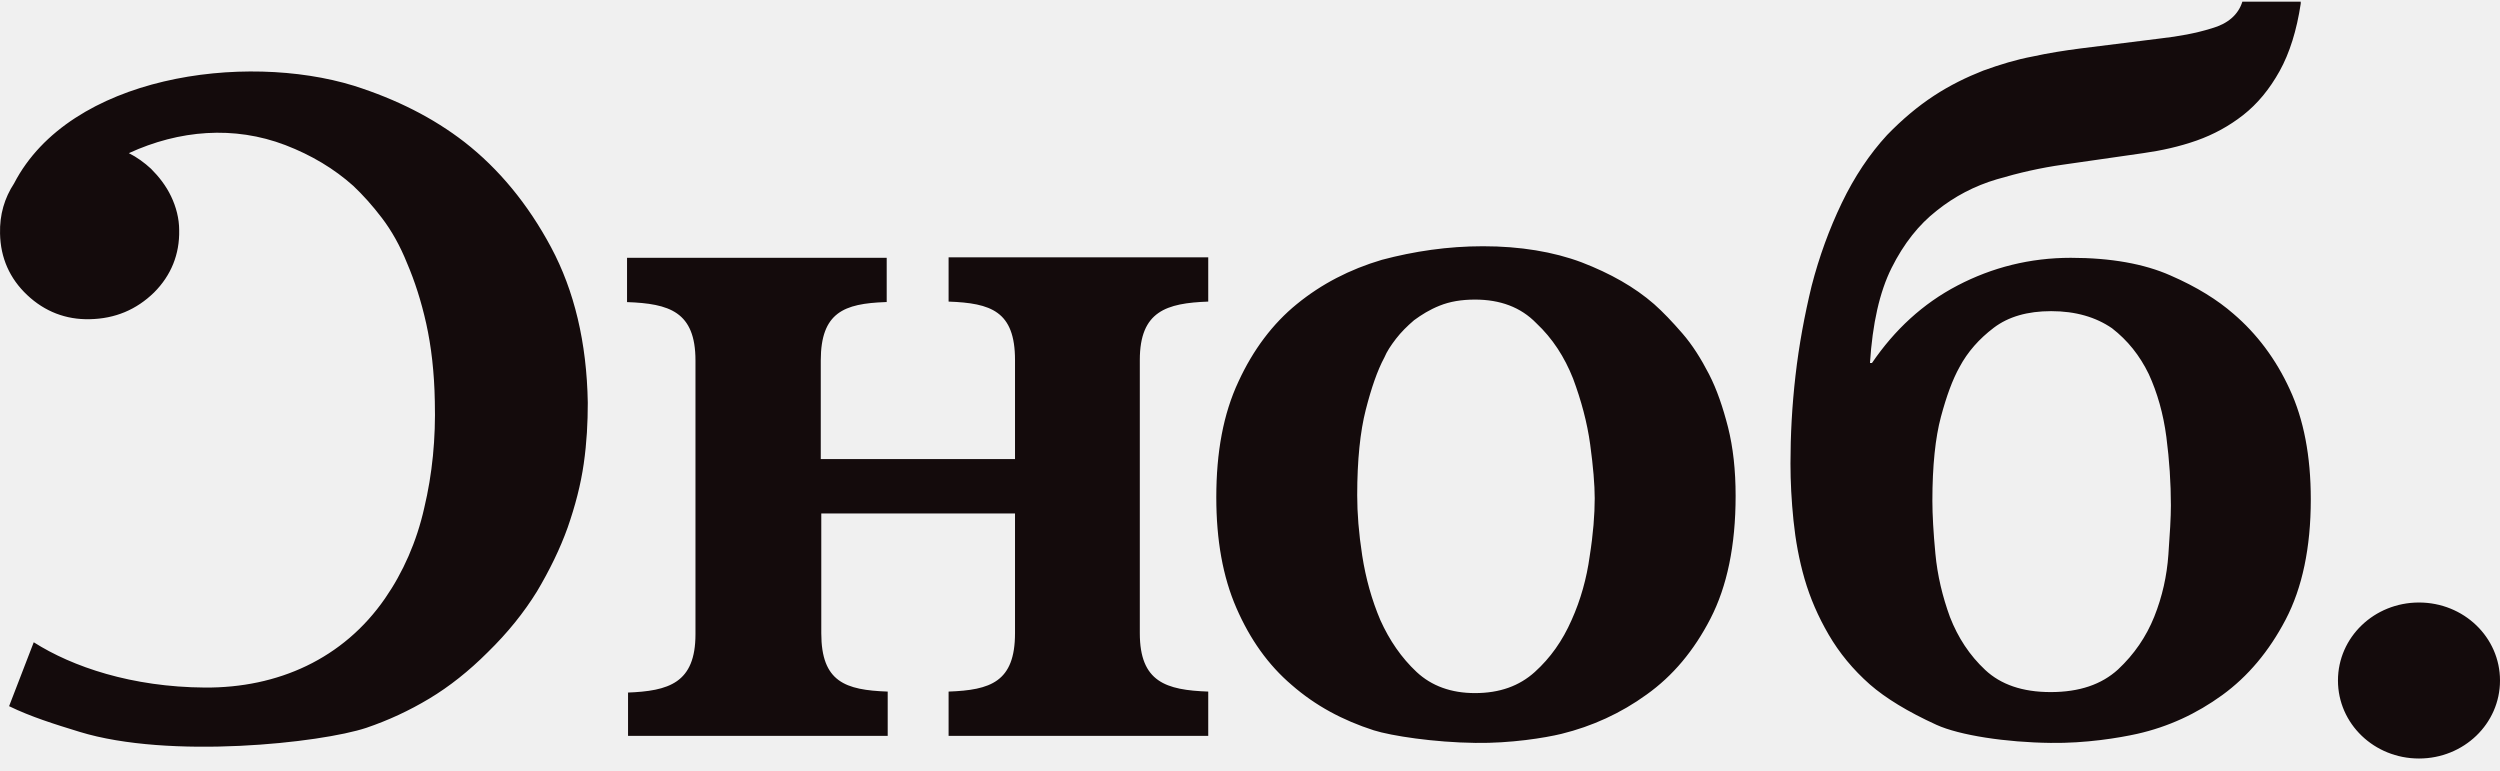
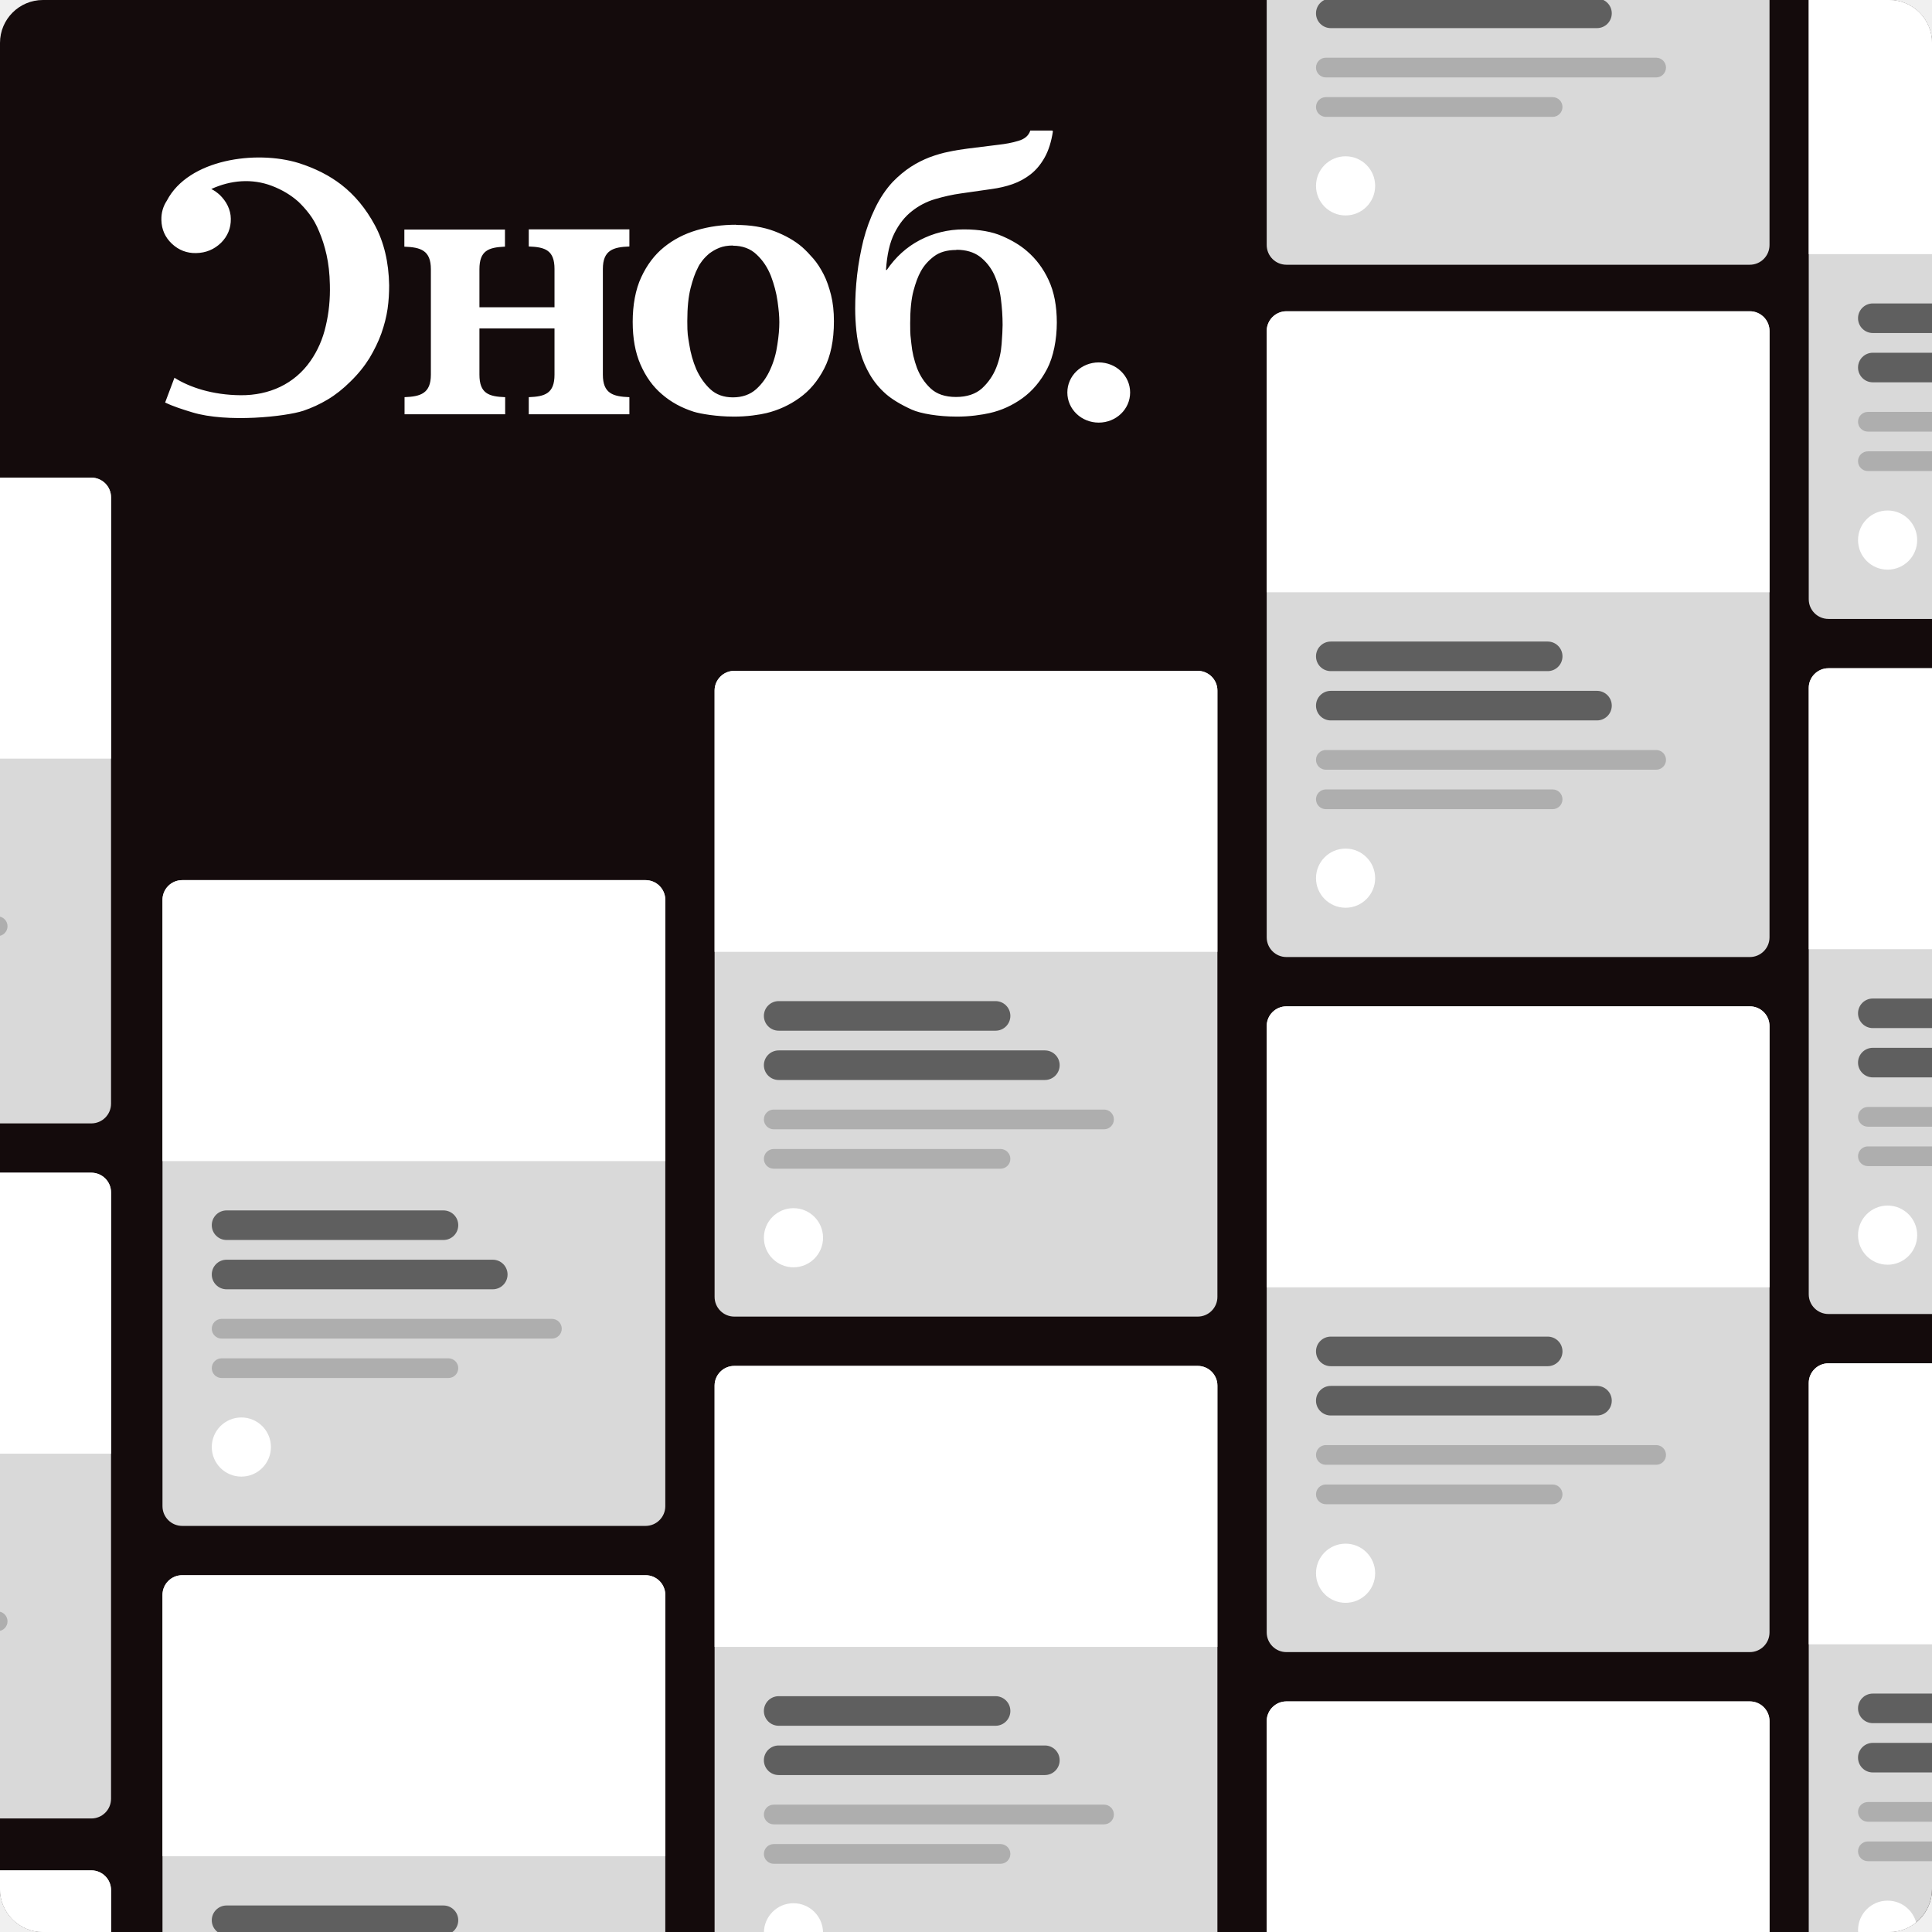
- <svg xmlns="http://www.w3.org/2000/svg" width="185" height="57" viewBox="0 0 185 57" fill="none">
-   <path d="M46.401 51.252C49.492 51.14 51.465 50.544 51.465 46.932V28.648V28.611V26.675C51.465 23.062 49.529 22.467 46.401 22.355V19.078H65.616V22.355H65.504C62.488 22.467 60.737 23.1 60.737 26.675V31.515V31.627V33.973H65.802H67.44H68.408H70.047H75.111V28.834V26.637C75.111 23.025 73.324 22.43 70.196 22.318V19.041H89.41V22.318C86.32 22.43 84.346 23.025 84.346 26.637V30.175V41.458V46.858C84.346 50.469 86.283 51.065 89.41 51.177V54.454H70.196V51.177C73.287 51.065 75.111 50.469 75.111 46.858V43.879V39.522V37.995H60.775V42.761V46.858C60.775 50.469 62.562 51.065 65.69 51.177V54.454H46.475V51.252H46.401ZM109.147 22.169C108.141 22.169 107.285 22.318 106.54 22.616C105.795 22.914 105.199 23.286 104.641 23.696C104.119 24.142 103.673 24.589 103.3 25.073C102.928 25.558 102.63 26.004 102.444 26.451C101.922 27.419 101.476 28.723 101.066 30.324C100.656 31.925 100.433 34.048 100.433 36.654C100.433 37.958 100.545 39.447 100.805 41.123C101.066 42.799 101.513 44.4 102.146 45.889C102.816 47.379 103.71 48.682 104.827 49.725C105.944 50.767 107.396 51.289 109.147 51.289C110.971 51.289 112.424 50.767 113.578 49.725C114.732 48.682 115.626 47.416 116.296 45.889C116.967 44.4 117.413 42.799 117.637 41.16C117.897 39.522 118.009 38.069 118.009 36.878C118.009 35.872 117.897 34.532 117.674 32.893C117.451 31.255 117.004 29.616 116.408 28.015C115.775 26.414 114.881 25.036 113.69 23.919C112.535 22.727 111.008 22.169 109.147 22.169ZM109.742 18.222C112.498 18.222 114.956 18.631 117.041 19.413C119.164 20.232 120.951 21.238 122.403 22.504C123.074 23.1 123.744 23.807 124.489 24.664C125.233 25.52 125.866 26.526 126.462 27.68C127.058 28.834 127.505 30.175 127.877 31.627C128.25 33.117 128.436 34.792 128.436 36.692C128.436 40.378 127.803 43.394 126.574 45.778C125.345 48.161 123.781 50.023 121.845 51.401C119.946 52.778 117.823 53.746 115.551 54.305C114.323 54.603 111.79 55.013 109.184 54.975C106.13 54.938 102.965 54.454 101.662 54.044C99.353 53.3 97.342 52.22 95.592 50.693C93.842 49.203 92.501 47.304 91.496 44.996C90.49 42.687 90.006 39.968 90.006 36.803C90.006 33.452 90.528 30.622 91.645 28.239C92.725 25.893 94.177 23.956 95.964 22.504C97.789 21.014 99.874 19.934 102.258 19.227C104.641 18.594 107.136 18.222 109.742 18.222ZM151.784 23.025C150.034 23.025 148.619 23.435 147.539 24.254C146.459 25.073 145.602 26.041 145.007 27.159C144.485 28.09 144.038 29.319 143.629 30.845C143.219 32.372 142.996 34.457 142.996 37.064C142.996 38.069 143.07 39.41 143.219 40.974C143.368 42.575 143.741 44.139 144.299 45.666C144.895 47.193 145.751 48.496 146.906 49.576C148.06 50.656 149.661 51.214 151.747 51.214C153.869 51.214 155.508 50.656 156.736 49.539C157.928 48.422 158.822 47.118 159.418 45.629C160.013 44.139 160.349 42.612 160.46 41.048C160.572 39.484 160.646 38.293 160.646 37.399C160.646 35.761 160.535 34.048 160.311 32.335C160.088 30.622 159.641 29.058 159.008 27.68C158.338 26.302 157.444 25.185 156.29 24.291C155.098 23.472 153.609 23.025 151.784 23.025ZM170.254 0.273C169.956 2.247 169.435 3.922 168.69 5.263C167.945 6.603 167.051 7.683 166.009 8.503C164.966 9.322 163.812 9.955 162.546 10.402C161.28 10.848 159.939 11.146 158.598 11.333L152.64 12.189C151.039 12.412 149.401 12.785 147.762 13.269C146.124 13.753 144.634 14.535 143.331 15.578C141.99 16.62 140.873 18.035 139.979 19.823C139.086 21.61 138.564 23.956 138.378 26.861H138.527C140.203 24.403 142.288 22.467 144.858 21.126C147.427 19.786 150.22 19.078 153.236 19.078C156.215 19.078 158.673 19.525 160.609 20.381C162.583 21.238 164.11 22.206 165.264 23.212C167.014 24.701 168.429 26.6 169.435 28.797C170.477 31.031 170.999 33.75 170.999 36.952C170.999 40.527 170.366 43.506 169.137 45.852C167.908 48.198 166.344 50.06 164.445 51.438C162.546 52.816 160.46 53.784 158.152 54.305C156.811 54.603 154.353 55.013 151.747 54.975C148.47 54.938 145.007 54.417 143.294 53.635C141.171 52.667 139.533 51.661 138.378 50.656C137.112 49.539 136.107 48.31 135.325 46.969C134.543 45.629 133.947 44.251 133.537 42.836C133.128 41.421 132.867 39.968 132.718 38.516C132.569 37.064 132.495 35.649 132.495 34.308C132.495 32.223 132.606 30.063 132.867 27.792C133.128 25.52 133.537 23.323 134.059 21.163C134.617 19.004 135.362 16.956 136.293 15.019C137.224 13.083 138.341 11.407 139.644 9.992C140.761 8.838 141.916 7.869 143.107 7.088C144.299 6.306 145.528 5.71 146.757 5.226C147.986 4.779 149.214 4.406 150.406 4.183C151.598 3.922 152.789 3.736 153.944 3.587L159.902 2.842C161.205 2.693 162.471 2.47 163.663 2.098C164.854 1.762 165.636 1.092 165.934 0.124H170.254V0.273ZM0.673 52.257C2.274 53.039 4.061 53.597 5.886 54.156C12.552 56.204 23.76 54.975 27.112 53.858C28.75 53.3 30.277 52.592 31.766 51.698C33.256 50.805 34.708 49.65 36.086 48.273C37.575 46.82 38.767 45.331 39.735 43.767C40.666 42.203 41.448 40.602 42.007 39.038C42.565 37.436 42.975 35.872 43.198 34.308C43.422 32.744 43.496 31.255 43.496 29.803C43.422 25.334 42.491 21.498 40.778 18.296C39.065 15.094 36.905 12.487 34.373 10.513C32.064 8.726 29.346 7.348 26.181 6.343C18.063 3.848 5.179 5.598 1.045 13.567C0.338 14.647 -0.035 15.876 0.003 17.291C0.04 19.078 0.71 20.605 2.013 21.834C3.317 23.062 4.881 23.658 6.631 23.621C8.53 23.584 10.094 22.914 11.397 21.648C12.663 20.381 13.296 18.817 13.259 17.03C13.259 16.174 13.036 15.317 12.663 14.535C12.291 13.753 11.77 13.083 11.174 12.487C10.69 12.04 10.131 11.63 9.535 11.333C13.259 9.62 17.318 9.285 21.116 10.737C23.053 11.482 24.729 12.487 26.143 13.753C26.851 14.423 27.558 15.205 28.266 16.136C28.974 17.067 29.607 18.184 30.128 19.488C30.686 20.791 31.171 22.28 31.543 23.956C31.915 25.632 32.139 27.568 32.176 29.691C32.251 32.446 31.99 35.09 31.394 37.585C30.835 40.08 29.83 42.352 28.489 44.288C25.399 48.757 20.558 50.916 15.158 50.879C9.759 50.842 5.365 49.352 2.497 47.528L0.673 52.257ZM179.005 44.586C182.319 44.586 185 47.155 185 50.358C185 53.56 182.319 56.13 179.005 56.13C175.691 56.13 173.009 53.56 173.009 50.358C173.009 47.155 175.691 44.586 179.005 44.586Z" fill="#140B0C" />
+ <svg xmlns="http://www.w3.org/2000/svg" width="360" height="360" viewBox="0 0 360 360" fill="none">
+   <g clip-path="url(#clip0_4581_24000)">
+     <rect width="360" height="360" rx="8" fill="#140B0C" />
+     <g clip-path="url(#clip1_4581_24000)">
+       <path d="M75.346 74.007C78.362 73.898 80.287 73.32 80.287 69.81V52.043V50.162C80.287 46.652 78.398 46.073 75.346 45.964V42.78H94.094V45.964H93.986C91.042 46.109 89.335 46.688 89.335 50.162V54.974V57.254H103.324V50.126C103.324 46.616 101.579 46.037 98.527 45.928V42.744H117.276V45.928C114.26 46.037 112.335 46.616 112.335 50.126V53.563V64.563V69.81C112.335 73.32 114.224 73.898 117.276 74.007V77.191H98.527V74.007C101.543 73.898 103.324 73.32 103.324 69.81V61.198H89.335V65.829V69.81C89.335 73.32 91.079 73.898 94.131 74.007V77.191H75.382V74.007H75.346ZM136.57 45.747C135.589 45.747 134.753 45.892 134.026 46.181C133.3 46.471 132.718 46.833 132.173 47.231C131.665 47.665 131.229 48.099 130.865 48.57C130.502 49.04 130.211 49.474 130.029 49.908C129.521 50.849 129.085 52.116 128.685 53.672C128.285 55.227 128.067 57.29 128.067 59.823C128.067 62.356 128.176 62.537 128.431 64.165C128.685 65.793 129.121 67.349 129.739 68.797C130.393 70.244 131.265 71.51 132.355 72.523C133.445 73.537 134.862 74.043 136.57 74.043C138.277 74.043 139.767 73.537 140.894 72.523C142.02 71.51 142.892 70.28 143.546 68.797C144.2 67.349 144.636 65.793 144.854 64.201C145.108 62.609 145.217 61.198 145.217 60.04C145.217 58.882 145.108 57.76 144.89 56.168C144.672 54.576 144.236 52.984 143.655 51.428C143.037 49.872 142.165 48.533 141.003 47.448C139.84 46.326 138.35 45.783 136.57 45.783V45.747ZM137.151 41.912C139.84 41.912 142.238 42.31 144.273 43.07C146.344 43.866 148.088 44.843 149.505 46.073C150.159 46.652 150.813 47.339 151.54 48.172C152.266 49.004 152.884 49.981 153.465 51.102C154.047 52.224 154.483 53.527 154.846 54.938C155.209 56.385 155.391 58.014 155.391 59.859C155.391 63.441 154.773 66.372 153.574 68.688C152.375 71.004 150.849 72.813 148.96 74.152C147.107 75.491 145.036 76.431 142.819 76.974C141.62 77.264 139.149 77.662 136.606 77.626C133.627 77.626 130.538 77.119 129.266 76.721C127.014 75.997 125.052 74.948 123.344 73.464C121.636 72.017 120.328 70.172 119.347 67.928C118.366 65.685 117.894 63.043 117.894 59.968C117.894 56.892 118.402 53.961 119.492 51.645C120.546 49.366 121.963 47.484 123.707 46.073C125.488 44.626 127.522 43.576 129.848 42.889C132.173 42.201 134.608 41.876 137.151 41.876V41.912ZM178.173 46.58C176.465 46.58 175.085 46.977 174.031 47.773C172.977 48.57 172.141 49.51 171.56 50.596C171.051 51.501 170.615 52.695 170.216 54.178C169.816 55.662 169.598 57.688 169.598 60.221C169.598 62.754 169.671 62.501 169.816 64.02C169.961 65.576 170.325 67.096 170.87 68.579C171.451 70.063 172.287 71.329 173.413 72.379C174.539 73.428 176.102 73.971 178.137 73.971C180.171 73.971 181.806 73.428 183.005 72.343C184.168 71.257 185.04 69.991 185.622 68.543C186.203 67.096 186.53 65.612 186.639 64.093C186.748 62.573 186.821 61.415 186.821 60.547C186.821 58.955 186.712 57.29 186.494 55.626C186.276 53.961 185.84 52.441 185.222 51.102C184.568 49.764 183.696 48.678 182.569 47.81C181.443 46.977 179.99 46.543 178.246 46.543L178.173 46.58ZM196.195 24.471C195.904 26.389 195.396 28.017 194.669 29.32C193.942 30.622 193.07 31.672 192.053 32.468C191.035 33.264 189.909 33.879 188.674 34.313C187.438 34.747 186.13 35.037 184.822 35.218L179.009 36.05C177.446 36.267 175.848 36.629 174.249 37.099C172.65 37.57 171.197 38.33 169.925 39.343C168.617 40.356 167.527 41.731 166.655 43.468C165.783 45.205 165.274 47.484 165.092 50.306H165.238C166.873 47.918 168.908 46.037 171.415 44.734C173.922 43.431 176.647 42.744 179.59 42.744C182.533 42.744 184.895 43.178 186.784 44.01C188.71 44.843 190.2 45.783 191.326 46.76C193.034 48.208 194.415 50.053 195.396 52.188C196.413 54.359 196.922 57.001 196.922 60.112C196.922 63.224 196.304 66.481 195.105 68.76C193.906 71.04 192.38 72.849 190.527 74.188C188.674 75.527 186.639 76.468 184.386 76.974C183.078 77.264 180.68 77.662 178.137 77.626C174.939 77.626 171.56 77.083 169.889 76.323C167.818 75.382 166.219 74.405 165.092 73.428C163.857 72.343 162.876 71.148 162.113 69.846C161.35 68.543 160.769 67.204 160.369 65.829C159.969 64.454 159.715 63.043 159.57 61.632C159.424 60.221 159.352 58.846 159.352 57.543C159.352 55.517 159.461 53.418 159.715 51.211C159.969 49.004 160.369 46.869 160.878 44.77C161.423 42.672 162.149 40.681 163.058 38.8C163.966 36.918 165.056 35.29 166.328 33.915C167.418 32.793 168.544 31.852 169.707 31.093C170.87 30.333 172.069 29.754 173.268 29.283C174.467 28.849 175.666 28.487 176.829 28.27C177.991 28.017 179.154 27.836 180.28 27.691L186.094 26.968C187.366 26.823 188.601 26.606 189.764 26.244C190.926 25.918 191.689 25.267 191.98 24.326H196.086L196.195 24.471ZM30.727 74.984C32.289 75.744 34.033 76.287 35.814 76.829C42.318 78.82 53.254 77.626 56.524 76.54C58.123 75.997 59.613 75.31 61.066 74.441C62.52 73.573 63.937 72.451 65.281 71.112C66.734 69.701 67.897 68.254 68.842 66.734C69.75 65.214 70.513 63.658 71.058 62.139C71.603 60.583 72.003 59.063 72.221 57.543C72.439 56.023 72.512 54.576 72.512 53.165C72.439 48.823 71.531 45.096 69.859 41.984C68.188 38.872 66.081 36.339 63.61 34.422C61.357 32.685 58.705 31.346 55.616 30.369C47.695 27.945 35.123 29.645 31.09 37.389C30.4 38.438 30.037 39.632 30.073 41.007C30.109 42.744 30.763 44.227 32.035 45.422C33.307 46.616 34.833 47.195 36.54 47.158C38.393 47.122 39.919 46.471 41.191 45.241C42.427 44.01 43.044 42.491 43.008 40.754C43.008 39.922 42.79 39.089 42.427 38.33C42.063 37.57 41.555 36.918 40.973 36.339C40.501 35.905 39.956 35.507 39.374 35.218C43.008 33.553 46.968 33.227 50.675 34.639C52.564 35.362 54.199 36.339 55.58 37.57C56.27 38.221 56.961 38.981 57.651 39.885C58.341 40.79 58.959 41.876 59.468 43.142C60.013 44.408 60.485 45.856 60.848 47.484C61.212 49.112 61.43 50.994 61.466 53.056C61.539 55.734 61.284 58.303 60.703 60.727C60.158 63.152 59.177 65.359 57.869 67.241C54.853 71.583 50.13 73.681 44.861 73.645C39.593 73.609 35.305 72.162 32.507 70.389L30.763 75.02L30.727 74.984ZM204.734 67.53C207.967 67.53 210.583 70.027 210.583 73.139C210.583 76.251 207.967 78.747 204.734 78.747C201.5 78.747 198.884 76.251 198.884 73.139C198.884 70.027 201.5 67.53 204.734 67.53Z" fill="white" />
+     </g>
+     <rect x="30.276" y="164" width="93.692" height="120.33" rx="3.674" fill="#D9D9D9" />
+     <path d="M30.276 167.674C30.276 165.645 31.921 164 33.95 164H120.294C122.323 164 123.968 165.645 123.968 167.674V216.357H30.276V167.674Z" fill="white" />
+     <rect x="39.461" y="225.543" width="45.928" height="5.511" rx="2.756" fill="#5F5F5F" />
+     <rect x="39.461" y="234.729" width="55.113" height="5.511" rx="2.756" fill="#5F5F5F" />
+     <rect x="39.461" y="245.752" width="65.217" height="3.674" rx="1.837" fill="#AEAEAE" />
+     <rect x="39.461" y="253.1" width="45.928" height="3.674" rx="1.837" fill="#AEAEAE" />
+     <circle cx="44.973" cy="269.634" r="5.511" fill="white" />
+     <rect x="-73" y="89" width="93.692" height="120.33" rx="3.674" fill="#D9D9D9" />
+     <path d="M-73 92.674C-73 90.645 -71.355 89 -69.326 89H17.018C19.047 89 20.692 90.645 20.692 92.674V141.357H-73V92.674Z" fill="white" />
+     <rect x="-63.815" y="170.752" width="65.217" height="3.674" rx="1.837" fill="#AEAEAE" />
+     <rect x="133.154" y="125" width="93.692" height="120.33" rx="3.674" fill="#D9D9D9" />
+     <path d="M133.154 128.674C133.154 126.645 134.799 125 136.828 125H223.172C225.201 125 226.846 126.645 226.846 128.674V177.357H133.154V128.674Z" fill="white" />
+     <rect x="142.339" y="186.543" width="45.928" height="5.511" rx="2.756" fill="#5F5F5F" />
+     <rect x="142.339" y="195.729" width="55.113" height="5.511" rx="2.756" fill="#5F5F5F" />
+     <rect x="142.339" y="206.752" width="65.217" height="3.674" rx="1.837" fill="#AEAEAE" />
+     <rect x="142.339" y="214.1" width="45.928" height="3.674" rx="1.837" fill="#AEAEAE" />
+     <circle cx="147.851" cy="230.634" r="5.511" fill="white" />
+     <rect x="236.032" y="187.516" width="93.692" height="120.33" rx="3.674" fill="#D9D9D9" />
+     <path d="M236.032 191.19C236.032 189.161 237.677 187.516 239.706 187.516H326.05C328.079 187.516 329.724 189.161 329.724 191.19V239.873H236.032V191.19Z" fill="white" />
+     <rect x="245.217" y="249.059" width="45.928" height="5.511" rx="2.756" fill="#5F5F5F" />
+     <rect x="245.217" y="258.244" width="55.113" height="5.511" rx="2.756" fill="#5F5F5F" />
+     <rect x="245.217" y="269.268" width="65.217" height="3.674" rx="1.837" fill="#AEAEAE" />
+     <rect x="245.217" y="276.615" width="45.928" height="3.674" rx="1.837" fill="#AEAEAE" />
+     <circle cx="250.729" cy="293.15" r="5.511" fill="white" />
+     <rect x="337.032" y="124.516" width="93.692" height="120.33" rx="3.674" fill="#D9D9D9" />
+     <path d="M337.032 128.19C337.032 126.161 338.677 124.516 340.706 124.516H427.05C429.079 124.516 430.724 126.161 430.724 128.19V176.873H337.032V128.19Z" fill="white" />
+     <rect x="346.217" y="186.059" width="45.928" height="5.511" rx="2.756" fill="#5F5F5F" />
+     <rect x="346.217" y="195.244" width="55.113" height="5.511" rx="2.756" fill="#5F5F5F" />
+     <rect x="346.217" y="206.268" width="65.217" height="3.674" rx="1.837" fill="#AEAEAE" />
+     <rect x="346.217" y="213.615" width="45.928" height="3.674" rx="1.837" fill="#AEAEAE" />
+     <circle cx="351.729" cy="230.15" r="5.511" fill="white" />
+     <rect x="236.032" y="58" width="93.692" height="120.33" rx="3.674" fill="#D9D9D9" />
+     <path d="M236.032 61.674C236.032 59.645 237.677 58 239.706 58H326.05C328.079 58 329.724 59.645 329.724 61.674V110.357H236.032V61.674Z" fill="white" />
+     <rect x="245.217" y="119.543" width="45.928" height="5.511" rx="2.756" fill="#5F5F5F" />
+     <rect x="245.217" y="128.729" width="55.113" height="5.511" rx="2.756" fill="#5F5F5F" />
+     <rect x="245.217" y="139.752" width="65.217" height="3.674" rx="1.837" fill="#AEAEAE" />
+     <rect x="245.217" y="147.1" width="45.928" height="3.674" rx="1.837" fill="#AEAEAE" />
+     <circle cx="250.729" cy="163.634" r="5.511" fill="white" />
+     <rect x="337.032" y="-5" width="93.692" height="120.33" rx="3.674" fill="#D9D9D9" />
+     <path d="M337.032 -1.326C337.032 -3.355 338.677 -5 340.706 -5H427.05C429.079 -5 430.724 -3.355 430.724 -1.326V47.358H337.032V-1.326Z" fill="white" />
+     <rect x="346.217" y="56.543" width="45.928" height="5.511" rx="2.756" fill="#5F5F5F" />
+     <rect x="346.217" y="65.728" width="55.113" height="5.511" rx="2.756" fill="#5F5F5F" />
+     <rect x="346.217" y="76.752" width="65.217" height="3.674" rx="1.837" fill="#AEAEAE" />
+     <rect x="346.217" y="84.1" width="45.928" height="3.674" rx="1.837" fill="#AEAEAE" />
+     <circle cx="351.729" cy="100.634" r="5.511" fill="white" />
+     <rect x="236.032" y="-71" width="93.692" height="120.33" rx="3.674" fill="#D9D9D9" />
+     <rect x="245.217" y="-0.271" width="55.113" height="5.511" rx="2.756" fill="#5F5F5F" />
+     <rect x="245.217" y="10.752" width="65.217" height="3.674" rx="1.837" fill="#AEAEAE" />
+     <rect x="245.217" y="18.1" width="45.928" height="3.674" rx="1.837" fill="#AEAEAE" />
+     <circle cx="250.729" cy="34.634" r="5.511" fill="white" />
+     <rect x="30.276" y="293.516" width="93.692" height="120.33" rx="3.674" fill="#D9D9D9" />
+     <path d="M30.276 297.19C30.276 295.161 31.921 293.516 33.95 293.516H120.294C122.323 293.516 123.968 295.161 123.968 297.19V345.873H30.276V297.19Z" fill="white" />
+     <rect x="39.461" y="355.059" width="45.928" height="5.511" rx="2.756" fill="#5F5F5F" />
+     <rect x="-73" y="218.516" width="93.692" height="120.33" rx="3.674" fill="#D9D9D9" />
+     <path d="M-73 222.19C-73 220.161 -71.355 218.516 -69.326 218.516H17.018C19.047 218.516 20.692 220.161 20.692 222.19V270.873H-73V222.19Z" fill="white" />
+     <rect x="-63.815" y="300.268" width="65.217" height="3.674" rx="1.837" fill="#AEAEAE" />
+     <rect x="-73" y="348.516" width="93.692" height="120.33" rx="3.674" fill="#D9D9D9" />
+     <path d="M-73 352.19C-73 350.161 -71.355 348.516 -69.326 348.516H17.018C19.047 348.516 20.692 350.161 20.692 352.19V400.873H-73V352.19Z" fill="white" />
+     <rect x="133.154" y="254.516" width="93.692" height="120.33" rx="3.674" fill="#D9D9D9" />
+     <path d="M133.154 258.19C133.154 256.161 134.799 254.516 136.828 254.516H223.172C225.201 254.516 226.846 256.161 226.846 258.19V306.873H133.154V258.19Z" fill="white" />
+     <rect x="142.339" y="316.059" width="45.928" height="5.511" rx="2.756" fill="#5F5F5F" />
+     <rect x="142.339" y="325.244" width="55.113" height="5.511" rx="2.756" fill="#5F5F5F" />
+     <rect x="142.339" y="336.268" width="65.217" height="3.674" rx="1.837" fill="#AEAEAE" />
+     <rect x="142.339" y="343.615" width="45.928" height="3.674" rx="1.837" fill="#AEAEAE" />
+     <circle cx="147.851" cy="360.15" r="5.511" fill="white" />
+     <rect x="236.032" y="317.031" width="93.692" height="120.33" rx="3.674" fill="#D9D9D9" />
+     <path d="M236.032 320.705C236.032 318.676 237.677 317.031 239.706 317.031H326.05C328.079 317.031 329.724 318.676 329.724 320.705V369.389H236.032V320.705Z" fill="white" />
+     <rect x="337.032" y="254.031" width="93.692" height="120.33" rx="3.674" fill="#D9D9D9" />
+     <path d="M337.032 257.705C337.032 255.676 338.677 254.031 340.706 254.031H427.05C429.079 254.031 430.724 255.676 430.724 257.705V306.389H337.032V257.705Z" fill="white" />
+     <rect x="346.217" y="315.574" width="45.928" height="5.511" rx="2.756" fill="#5F5F5F" />
+     <rect x="346.217" y="324.76" width="55.113" height="5.511" rx="2.756" fill="#5F5F5F" />
+     <rect x="346.217" y="335.783" width="65.217" height="3.674" rx="1.837" fill="#AEAEAE" />
+     <rect x="346.217" y="343.131" width="45.928" height="3.674" rx="1.837" fill="#AEAEAE" />
+     <circle cx="351.729" cy="359.666" r="5.511" fill="white" />
+   </g>
+   <defs>
+     <clipPath id="clip0_4581_24000">
+       <rect width="360" height="360" rx="8" fill="white" />
+     </clipPath>
+     <clipPath id="clip1_4581_24000">
+       <rect width="180.583" height="55" fill="white" transform="translate(30 24)" />
+     </clipPath>
+   </defs>
</svg>
